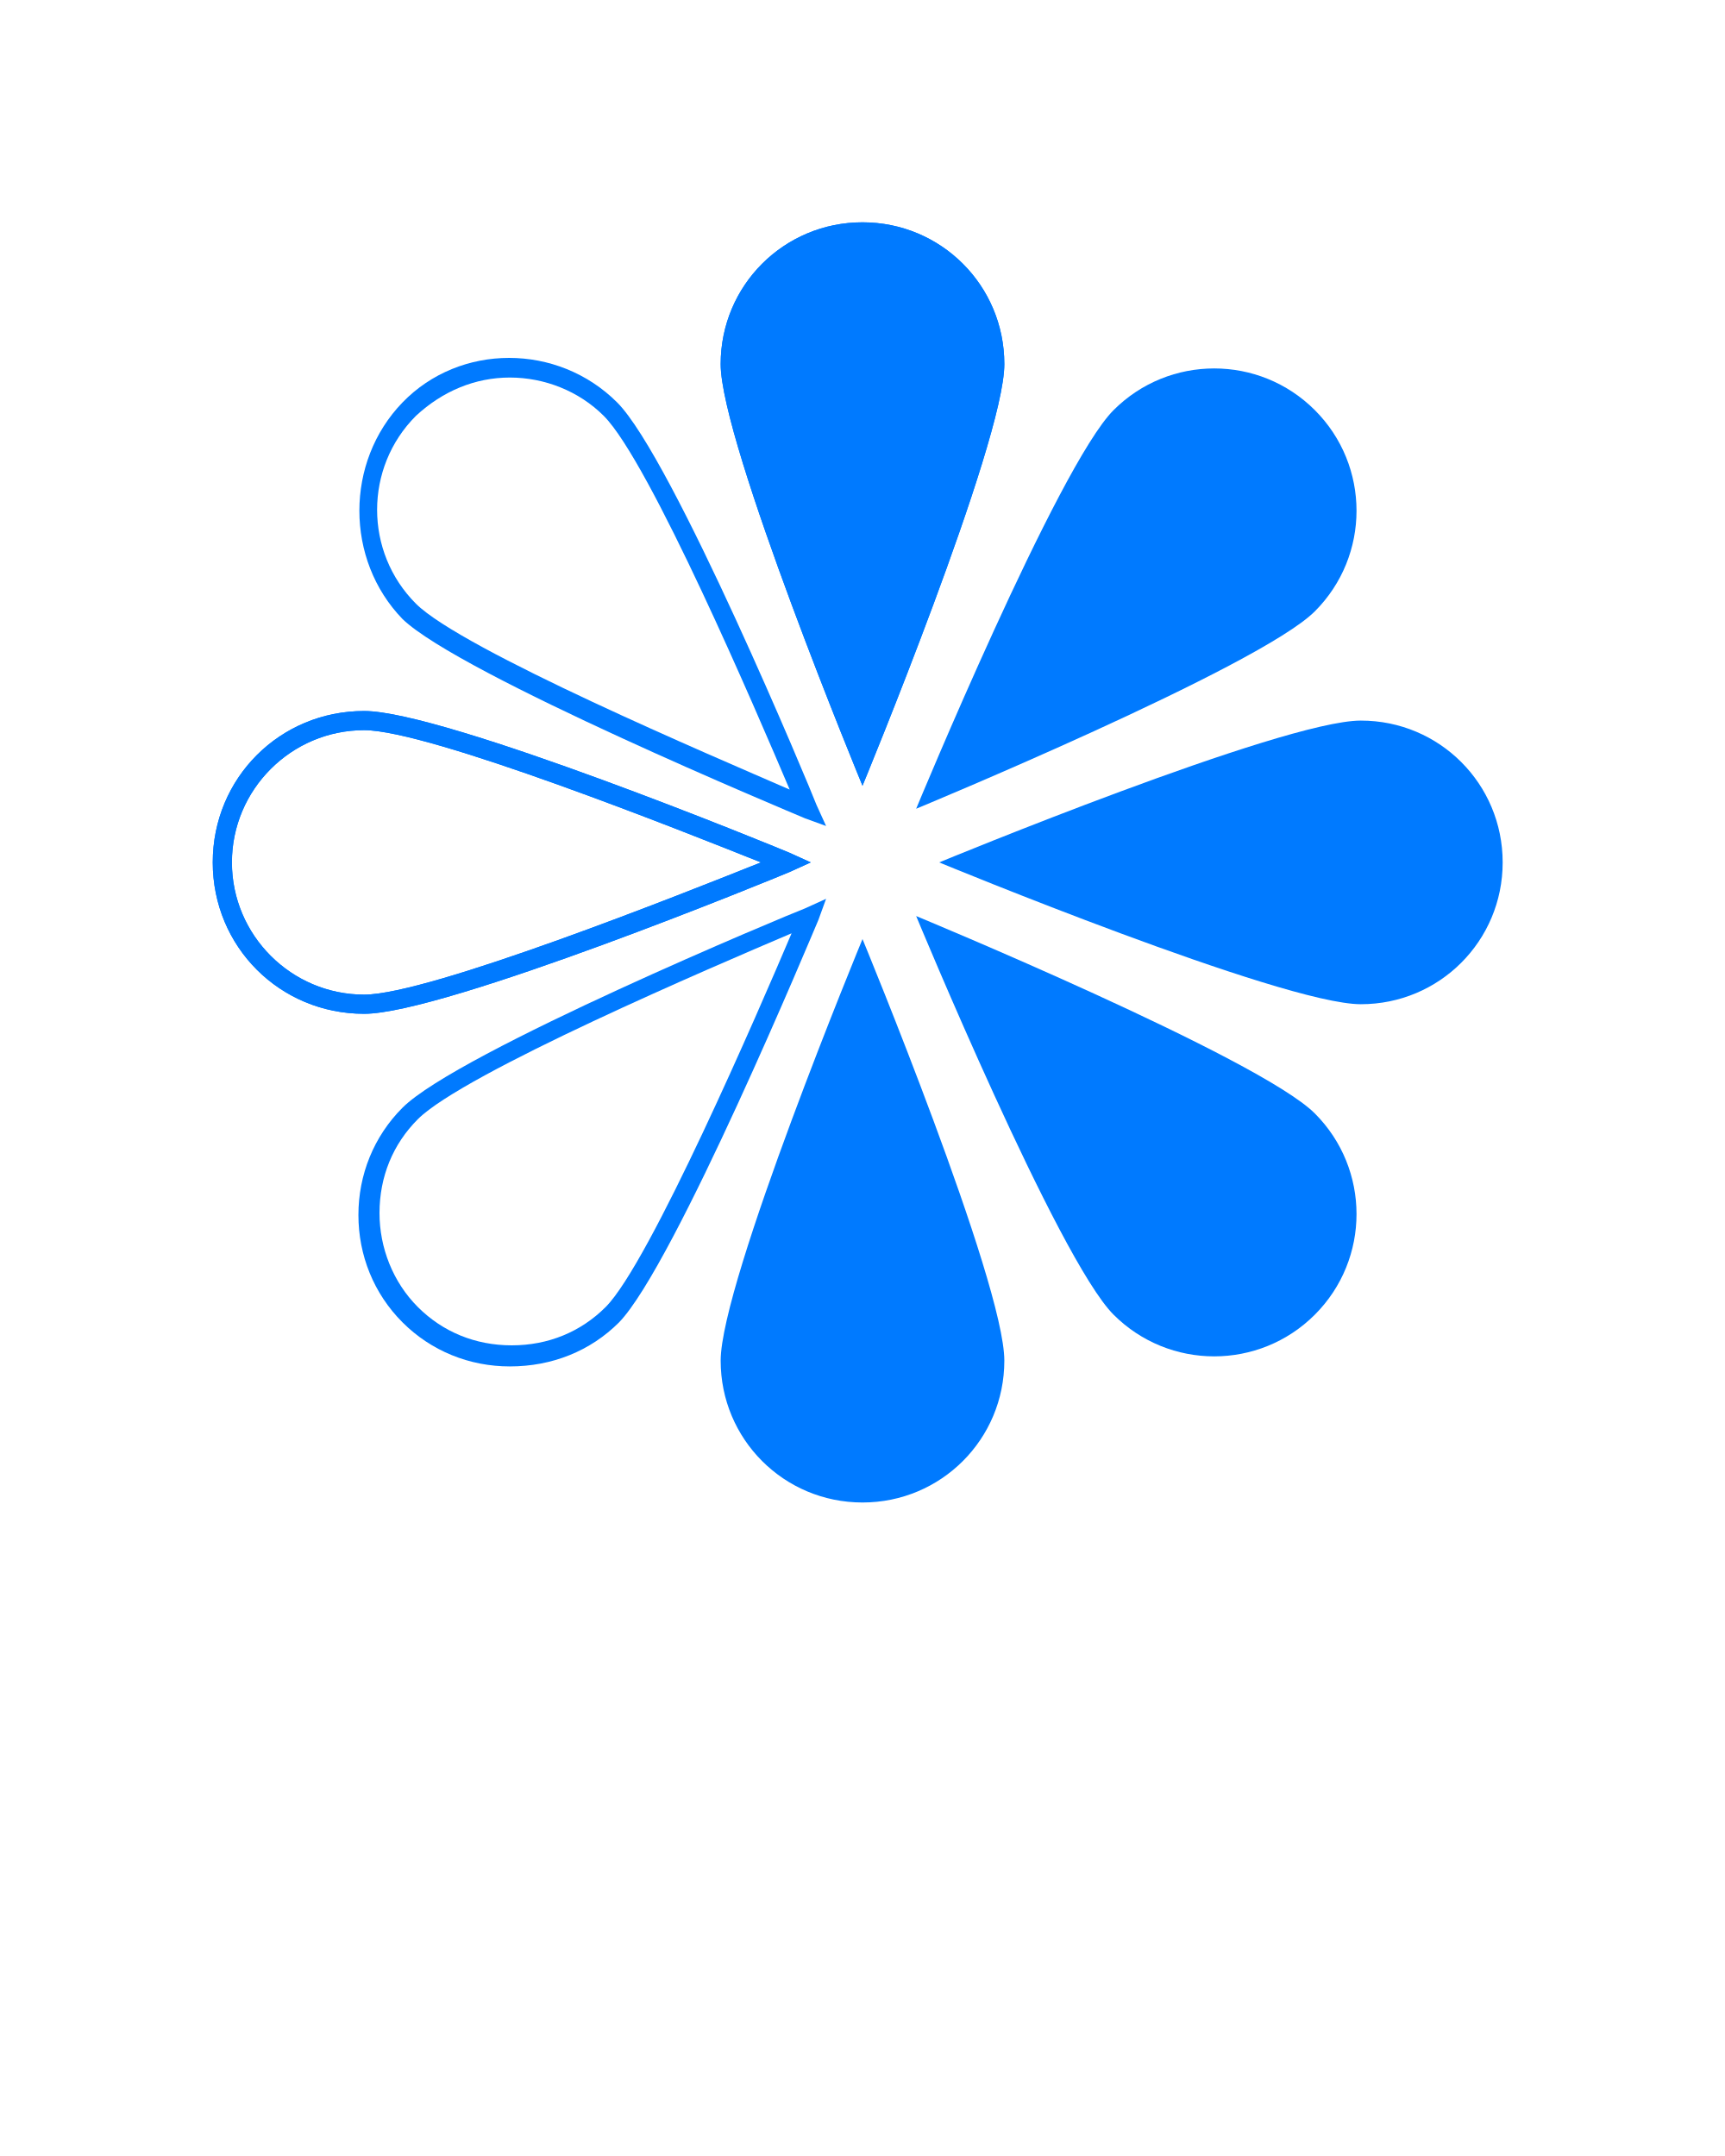
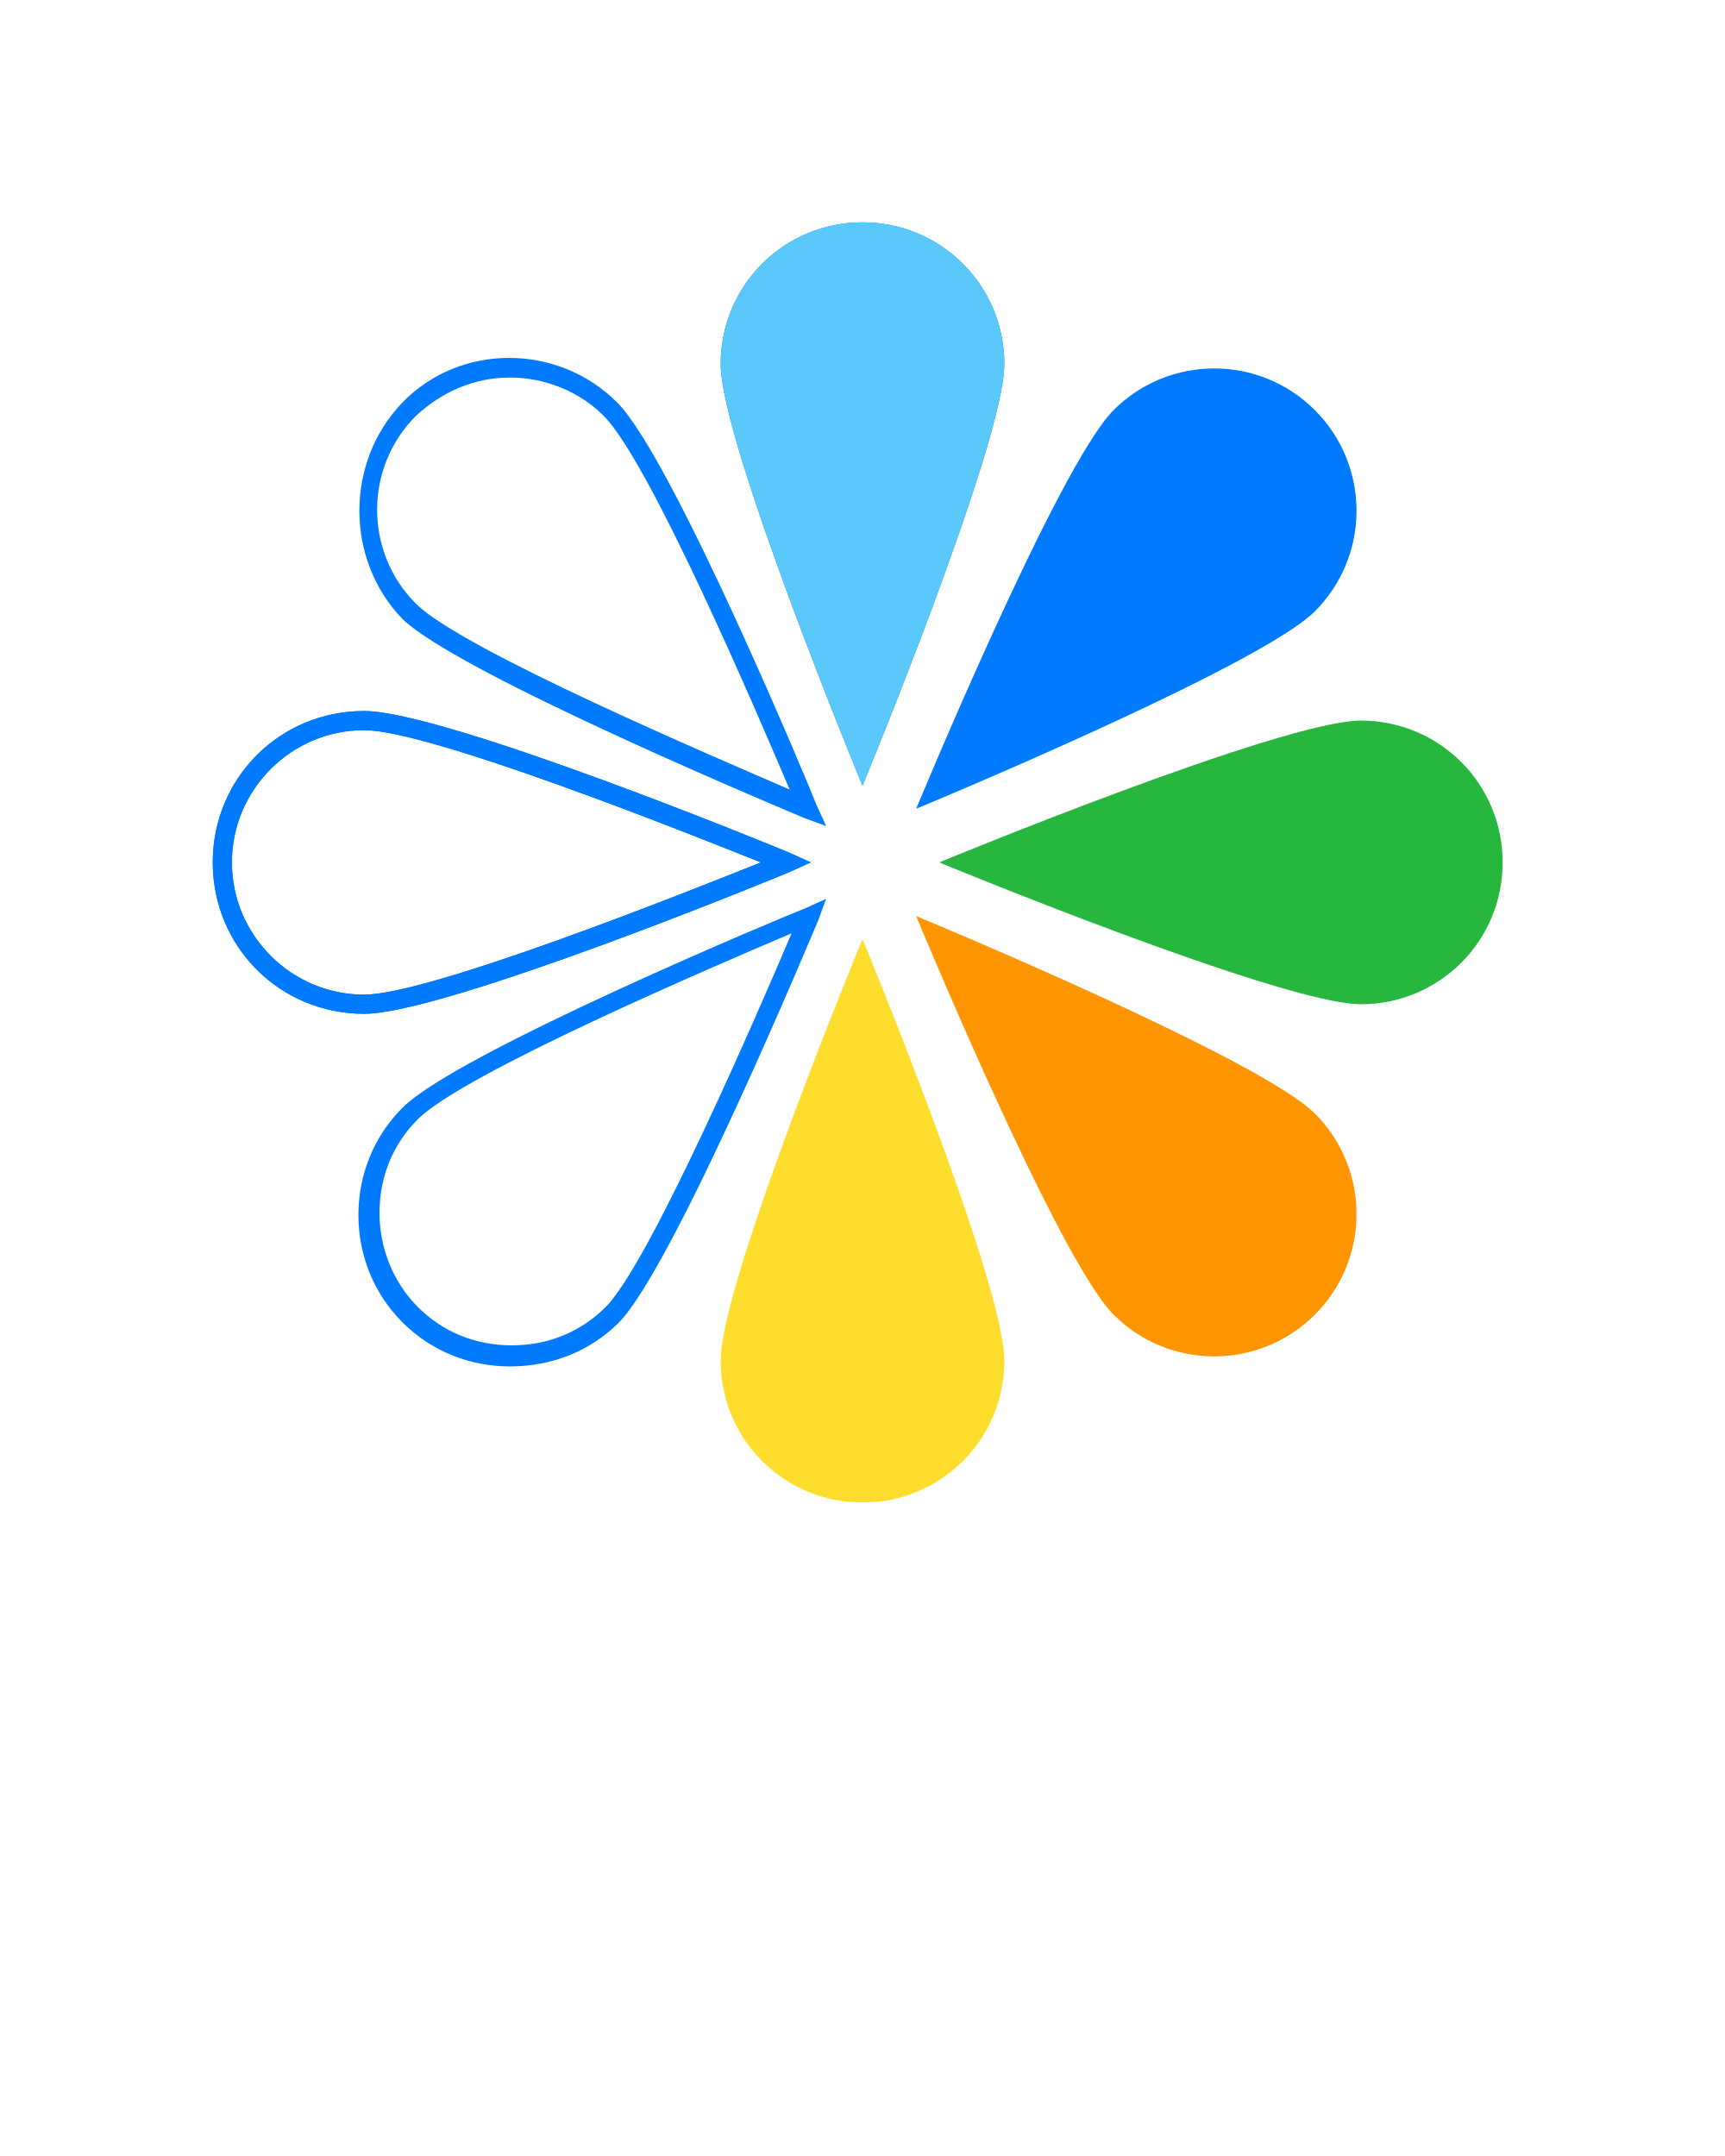
<svg xmlns="http://www.w3.org/2000/svg" version="1.1" x="0px" y="0px" viewBox="0 0 90 112.5" style="enable-background:new 0 0 90 90;" xml:space="preserve">
  <g>
    <g>
      <path fill="#007aff" d="M37.6,19c0-4.1,3.3-7.4,7.4-7.4s7.4,3.3,7.4,7.4S45,41,45,41S37.6,23.1,37.6,19z" />
-       <path fill="#007aff" d="M37.6,19c0-4.1,3.3-7.4,7.4-7.4s7.4,3.3,7.4,7.4S45,41,45,41S37.6,23.1,37.6,19z" />
-       <path fill="#007aff" d="M52.4,71c0,4.1-3.3,7.4-7.4,7.4s-7.4-3.3-7.4-7.4S45,49,45,49S52.4,66.9,52.4,71z" />
+       <path fill="#5ac8fa" d="M37.6,19c0-4.1,3.3-7.4,7.4-7.4s7.4,3.3,7.4,7.4S45,41,45,41S37.6,23.1,37.6,19z" />
+       <path fill="#ffdd2d" d="M52.4,71c0,4.1-3.3,7.4-7.4,7.4s-7.4-3.3-7.4-7.4S45,49,45,49S52.4,66.9,52.4,71z" />
    </g>
    <path fill="#007aff" d="M19,52.9c-4.4,0-7.9-3.5-7.9-7.9c0-4.4,3.5-7.9,7.9-7.9c4.2,0,21.5,7.1,22.2,7.4l1.1,0.5l-1.1,0.5   C40.5,45.8,23.2,52.9,19,52.9z M19,38.1c-3.8,0-6.9,3.1-6.9,6.9s3.1,6.9,6.9,6.9c3.4,0,16.7-5.3,20.7-6.9   C35.7,43.4,22.4,38.1,19,38.1z" />
    <path fill="#007aff" d="M19,52.9c-4.4,0-7.9-3.5-7.9-7.9c0-4.4,3.5-7.9,7.9-7.9c4.2,0,21.5,7.1,22.2,7.4l1.1,0.5l-1.1,0.5   C40.5,45.8,23.2,52.9,19,52.9z M19,38.1c-3.8,0-6.9,3.1-6.9,6.9s3.1,6.9,6.9,6.9c3.4,0,16.7-5.3,20.7-6.9   C35.7,43.4,22.4,38.1,19,38.1z" />
-     <path fill="#007aff" d="M71,37.6c4.1,0,7.4,3.3,7.4,7.4s-3.3,7.4-7.4,7.4S49,45,49,45S66.9,37.6,71,37.6z" />
+     <path fill="#27B73F" d="M71,37.6c4.1,0,7.4,3.3,7.4,7.4s-3.3,7.4-7.4,7.4S49,45,49,45S66.9,37.6,71,37.6z" />
    <path fill="#007aff" d="M43.1,43.1L42,42.7c-0.7-0.3-18-7.5-21-10.4C18,29.2,18,24.1,21,21s8.1-3.1,11.2,0c2.9,2.9,10.1,20.2,10.4,21L43.1,43.1z    M26.6,19.7c-1.8,0-3.5,0.7-4.9,2c-2.7,2.7-2.7,7.1,0,9.8c2.4,2.4,15.6,8,19.5,9.7c-1.7-4-7.3-17.1-9.7-19.5   C30.2,20.4,28.4,19.7,26.6,19.7z" />
    <g>
      <path fill="#007aff" d="M26.6,71.3c-2.1,0-4.1-0.8-5.6-2.3s-2.3-3.5-2.3-5.6c0-2.1,0.8-4.1,2.3-5.6c2.9-2.9,20.2-10.1,21-10.4l1.1-0.5L42.7,48    c-0.3,0.7-7.5,18-10.4,21l0,0l0,0C30.8,70.5,28.8,71.3,26.6,71.3z M41.3,48.7c-4,1.7-17.1,7.3-19.5,9.7c-1.3,1.3-2,3-2,4.9    c0,1.8,0.7,3.6,2,4.9c1.3,1.3,3,2,4.9,2s3.6-0.7,4.9-2l0,0C33.9,65.9,39.6,52.7,41.3,48.7z" />
    </g>
-     <path fill="#007aff" d="M68.6,58.1c2.9,2.9,2.9,7.6,0,10.5s-7.6,2.9-10.5,0S47.8,47.8,47.8,47.8S65.7,55.2,68.6,58.1z" />
+     <path fill="#ff9500" d="M68.6,58.1c2.9,2.9,2.9,7.6,0,10.5s-7.6,2.9-10.5,0S47.8,47.8,47.8,47.8S65.7,55.2,68.6,58.1z" />
    <path fill="#007aff" d="M58.1,21.4c2.9-2.9,7.6-2.9,10.5,0s2.9,7.6,0,10.5S47.8,42.2,47.8,42.2S55.2,24.3,58.1,21.4z" />
  </g>
</svg>
